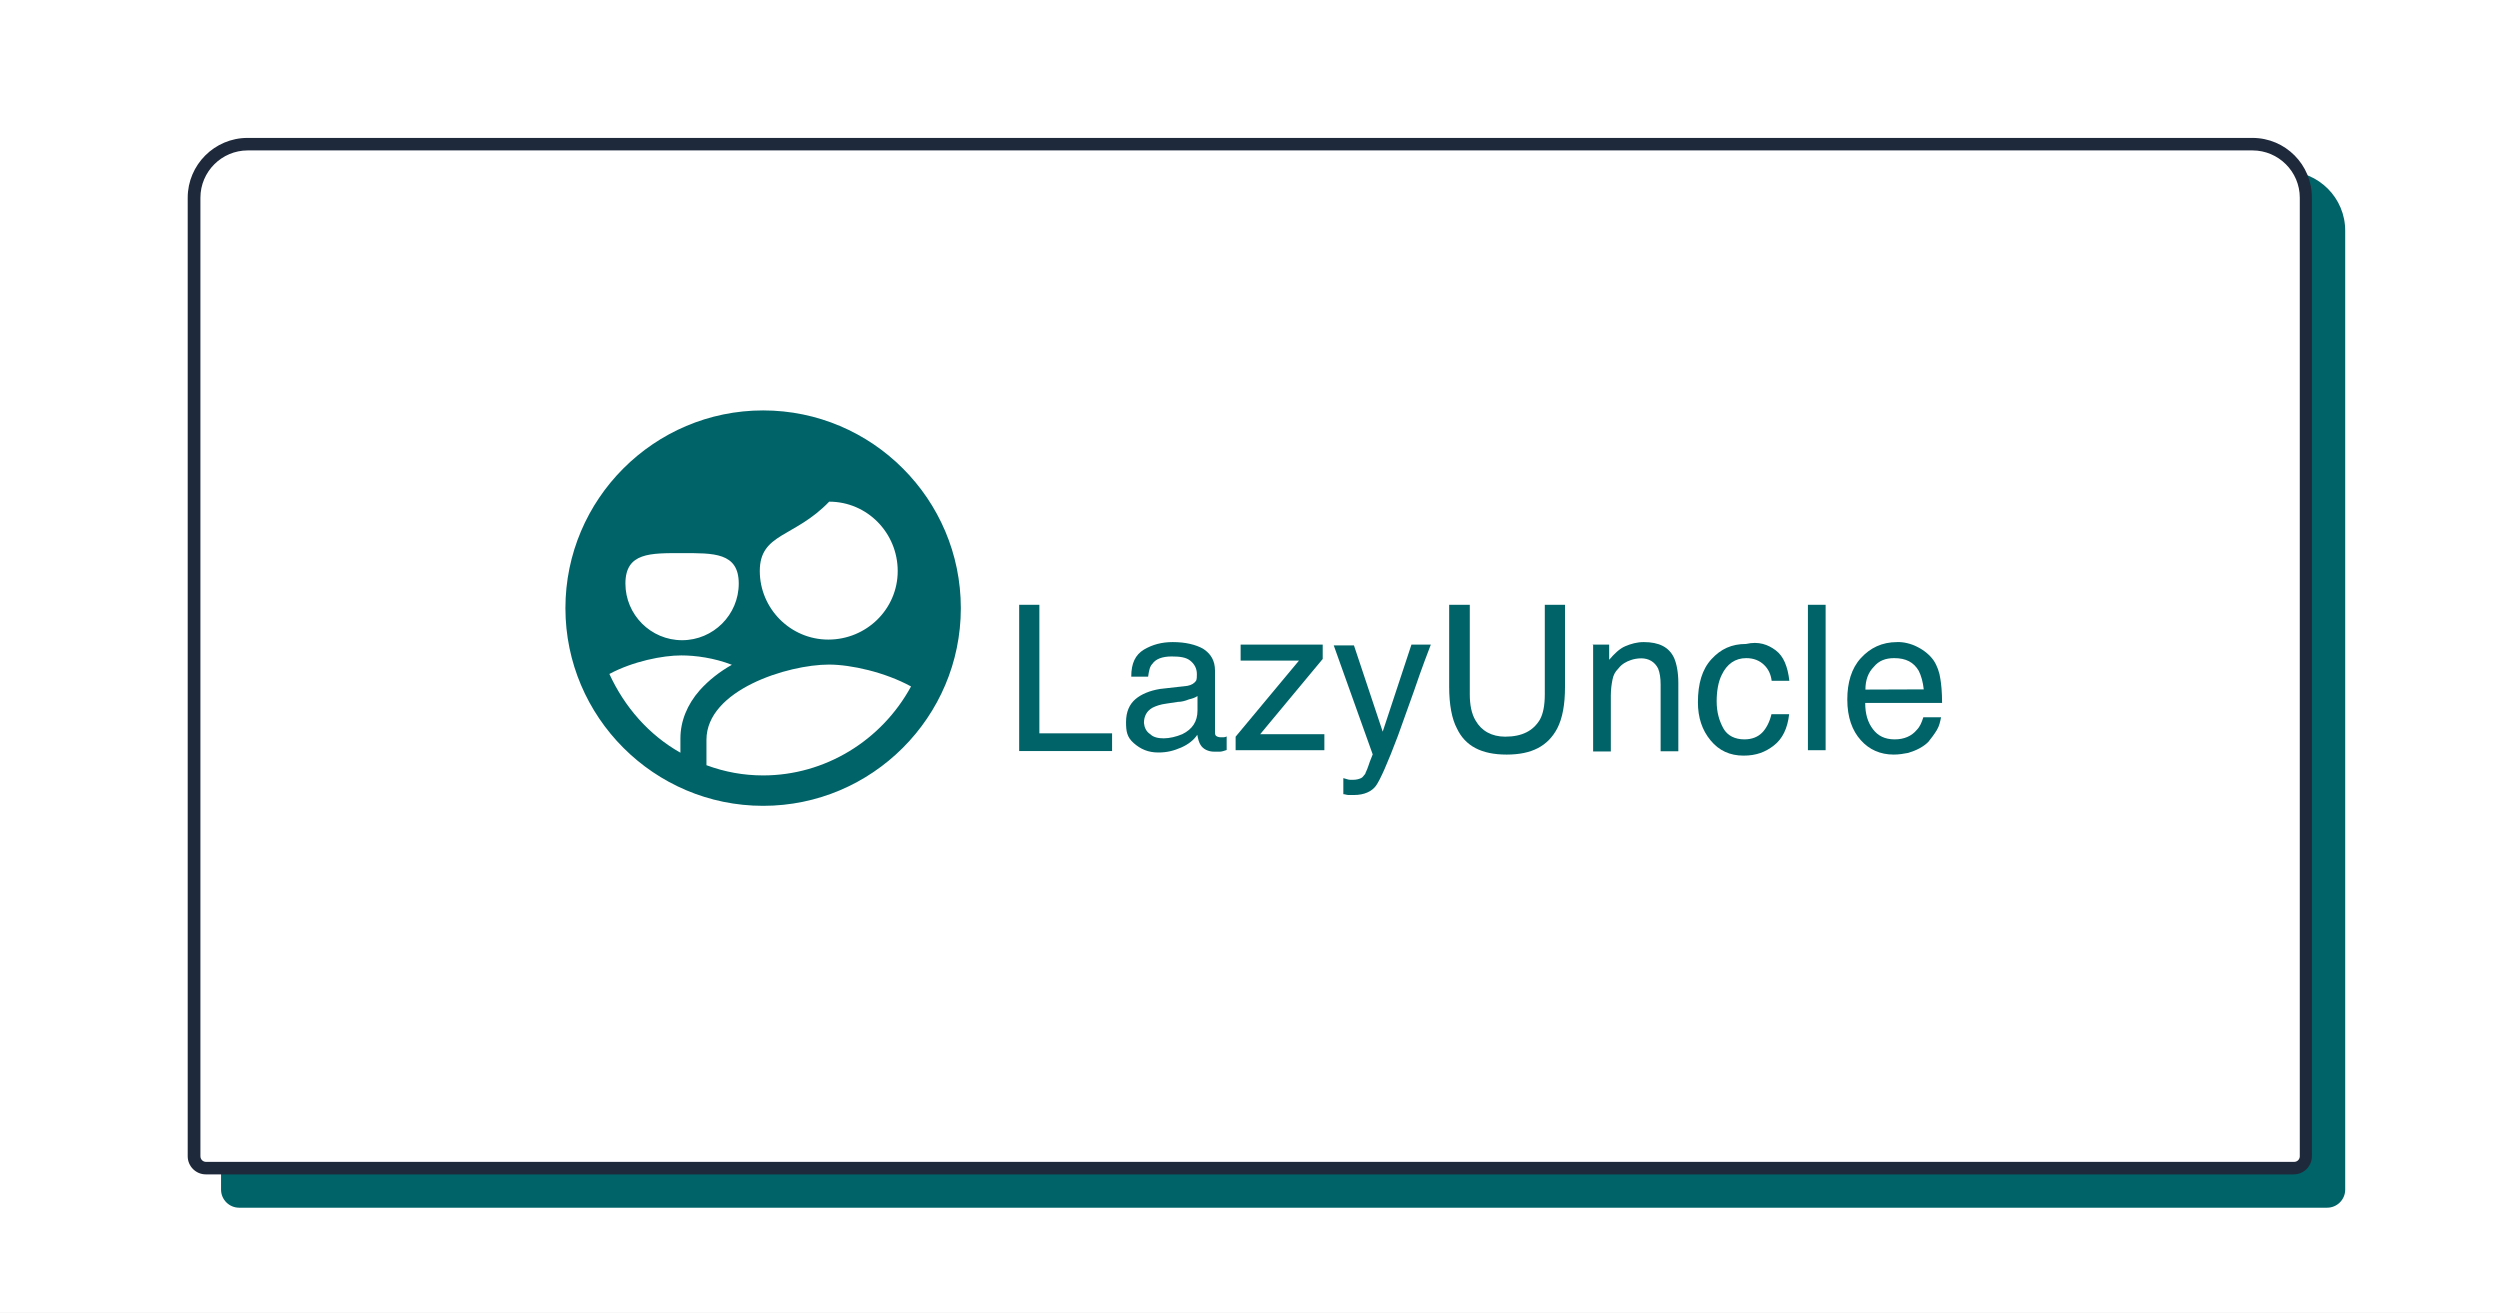
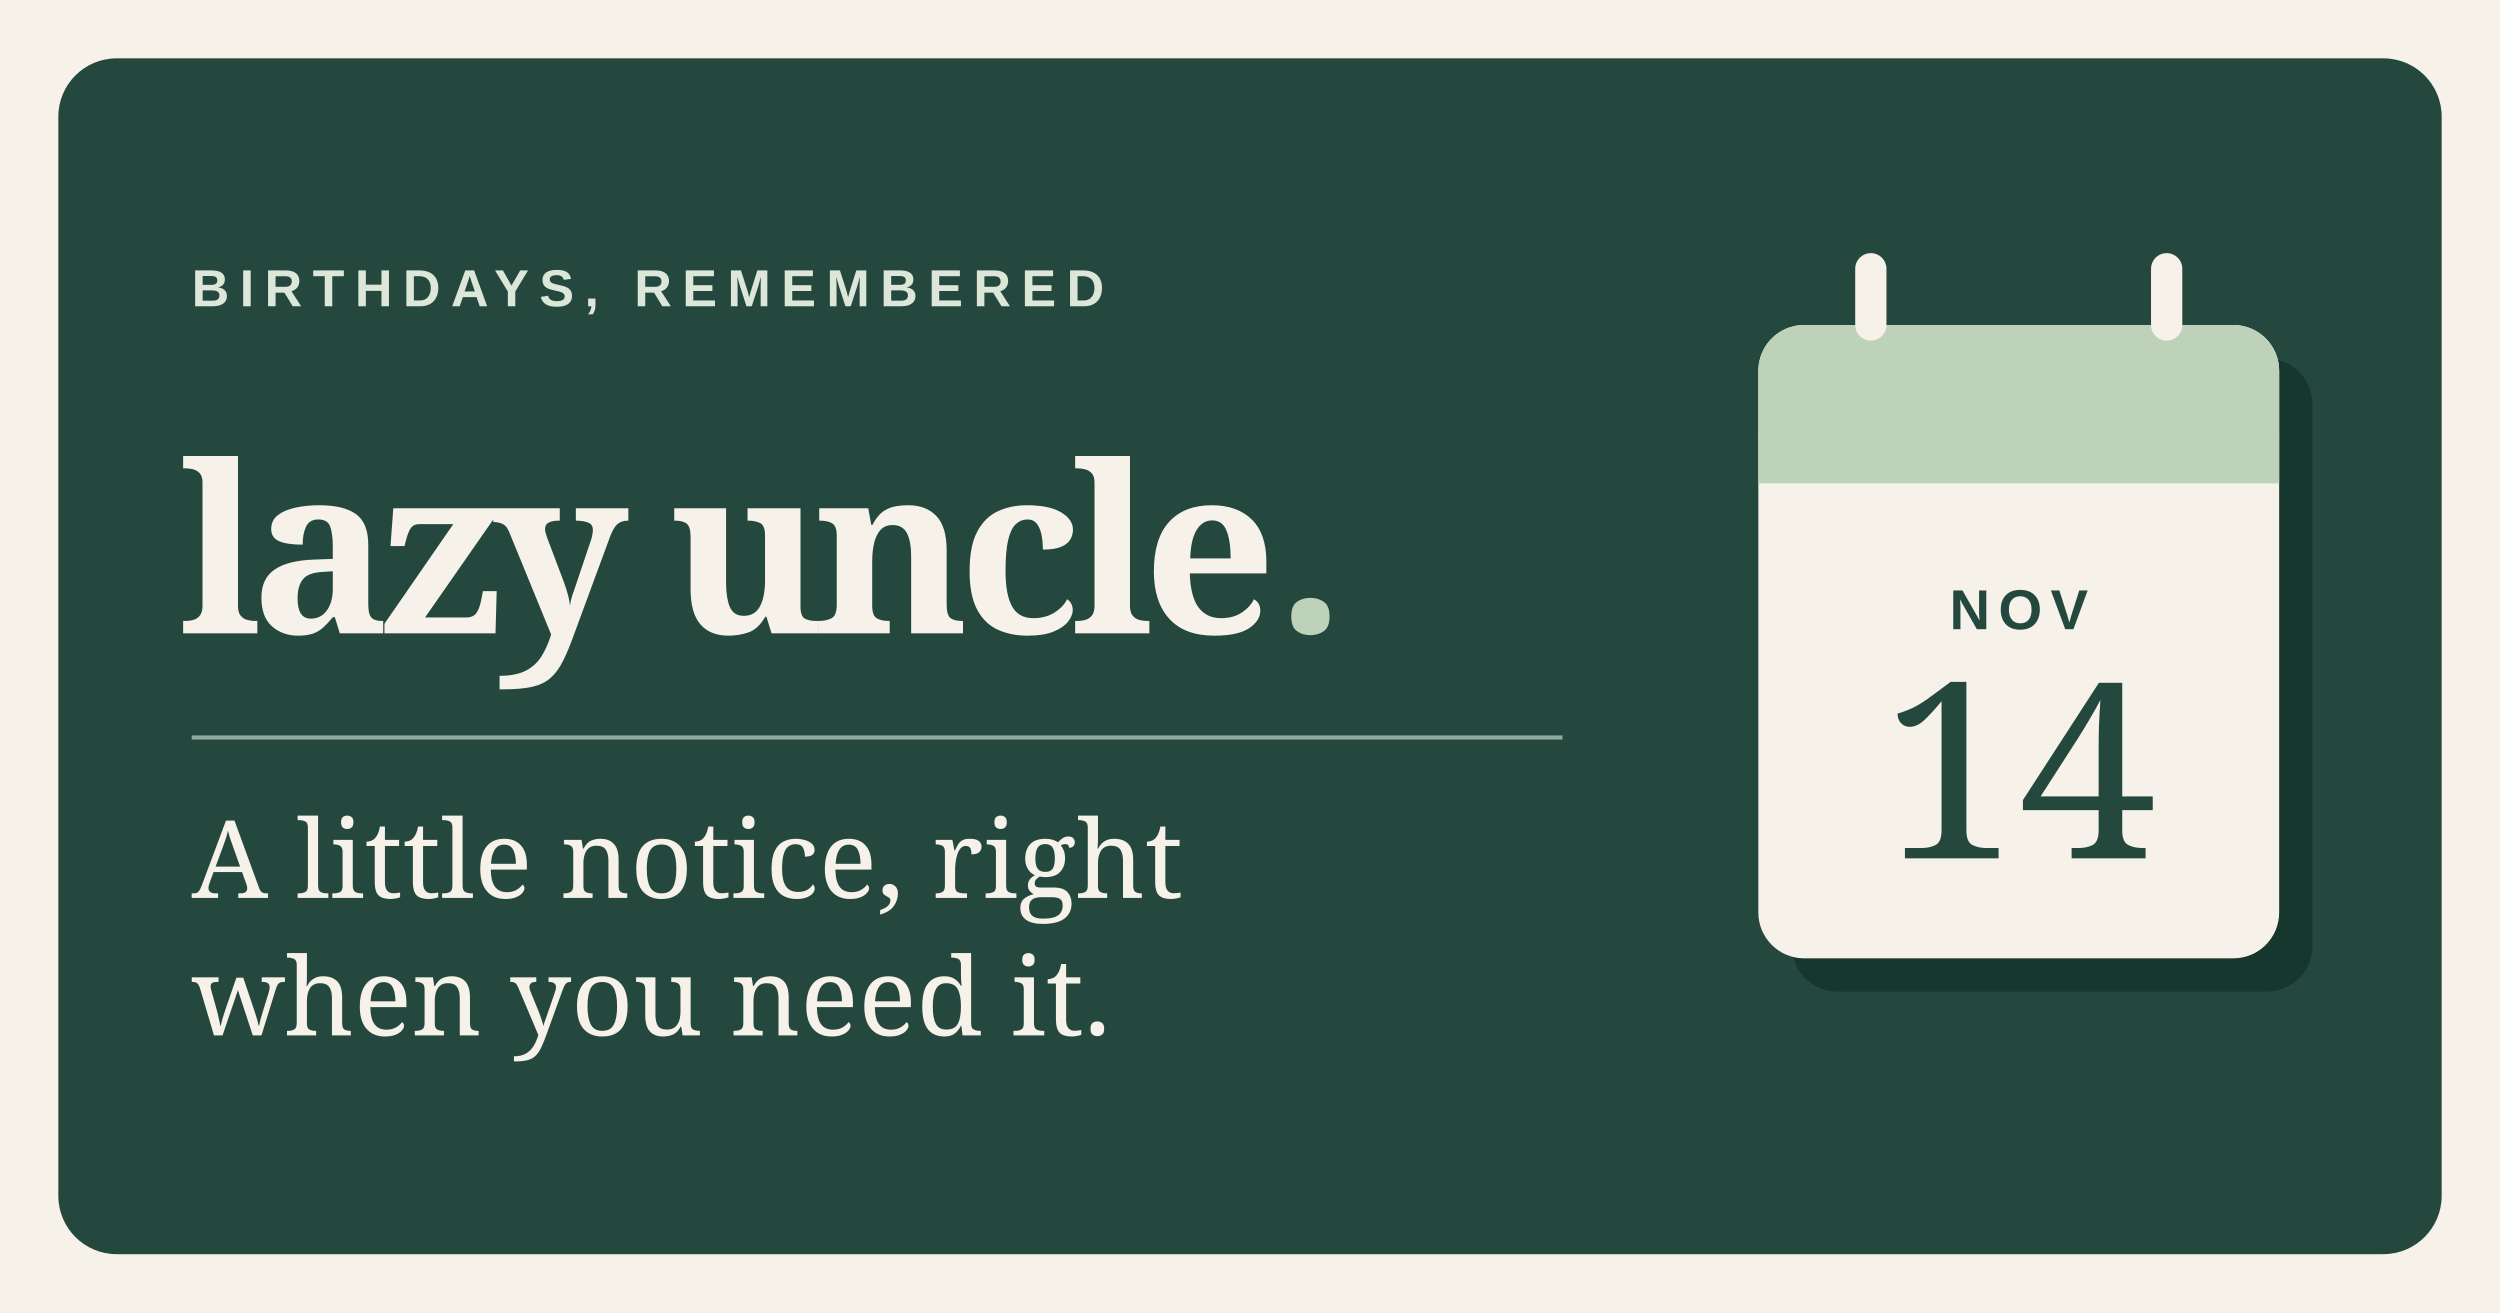
- <svg xmlns="http://www.w3.org/2000/svg" enable-background="new 0 0 1200 630" viewBox="0 0 1200 630">
-   <path d="m0 0h1200v630h-1200z" fill="#fff" />
-   <path d="m114.9 576.8c-3.2 0-5.7-2.6-5.7-5.7v-460.2c0-14.2 11.5-25.7 25.7-25.7h962.3c14.2 0 25.7 11.5 25.7 25.7v460.1c0 3.2-2.6 5.8-5.7 5.8z" fill="#006368" />
-   <path d="m1097.2 88.2c12.5 0 22.7 10.2 22.7 22.7v460.1c0 1.5-1.2 2.7-2.7 2.7h-1002.3c-1.5 0-2.7-1.2-2.7-2.7v-460.1c0-12.5 10.2-22.7 22.7-22.7zm0-6h-962.4c-15.8 0-28.7 12.9-28.7 28.7v460.1c0 4.8 3.9 8.7 8.7 8.7h1002.2c4.8 0 8.7-3.9 8.7-8.7v-460.1c.1-15.8-12.7-28.7-28.5-28.7z" fill="#006368" />
-   <path d="m98.9 560.8c-3.2 0-5.7-2.6-5.7-5.7v-460.2c0-14.2 11.5-25.7 25.7-25.7h962.3c14.2 0 25.7 11.5 25.7 25.7v460.1c0 3.2-2.6 5.8-5.7 5.8z" fill="#fff" />
-   <path d="m1081.2 72.2c12.5 0 22.7 10.2 22.7 22.7v460.1c0 1.5-1.2 2.7-2.7 2.7h-1002.3c-1.5 0-2.7-1.2-2.7-2.7v-460.1c0-12.5 10.2-22.7 22.7-22.7zm0-6h-962.4c-15.8 0-28.7 12.9-28.7 28.7v460.1c0 4.8 3.9 8.7 8.7 8.7h1002.2c4.8 0 8.7-3.9 8.7-8.7v-460.1c.1-15.8-12.7-28.7-28.5-28.7z" fill="#1e293b" />
-   <g fill="#006368">
-     <path d="m366.3 197c-52.3 0-94.9 42.6-94.9 94.9s42.6 94.9 94.9 94.9 94.9-42.6 94.9-94.9-42.6-94.9-94.9-94.9zm31.7 43.8c18.3 0 32.9 15 32.9 33.3s-15 32.9-33.3 32.9-32.9-15-32.9-32.9c0-18.3 16.6-15.9 33.3-33.3zm-70.6 24.7c15 0 27.2-.4 27.2 14.6s-12.2 27.2-27.2 27.2-27.2-12.2-27.2-27.2 12.1-14.6 27.2-14.6zm-34.9 58c11.4-6.1 25.6-8.9 34.5-8.9 6.9 0 15.8 1.2 24.3 4.5-5.7 3.2-11 7.3-15.4 12.2-6.1 6.9-9.3 15-9.3 23.1v6.9c-15.1-8.5-26.8-21.9-34.1-37.8zm73.8 48.7c-9.3 0-18.3-1.6-27.2-4.9v-12.2c0-23.9 39-36.1 58.8-36.1 10.5 0 26.8 3.6 39.4 10.5-14.2 26.1-41.4 42.7-71 42.7z" />
-     <g enable-background="new">
-       <path d="m489.6 290.3h9.3v61.7h34.9v8.5h-44.6v-70.2z" />
-       <path d="m570 329.2c2-.4 3.2-1.2 4.1-2.4.4-.8.4-2 .4-3.2 0-2.8-1.2-4.9-3.2-6.5s-4.9-2-8.9-2c-4.5 0-7.7 1.2-9.3 3.6-1.2 1.2-1.6 3.2-2 6.1h-8.1c0-6.5 2-10.5 6.1-13 4.1-2.4 8.5-3.6 13.8-3.6 6.1 0 11 1.2 14.6 3.2 3.7 2.4 5.7 5.7 5.7 10.5v29.2c0 .8 0 1.6.4 2s1.2.8 2.4.8h1.2s.8 0 1.6-.4v6.5c-1.2.4-2.4.8-3.2.8s-1.6 0-2.8 0c-2.8 0-5.3-1.2-6.5-3.2-.8-1.2-1.2-2.8-1.6-4.9-1.6 2.4-4.1 4.5-7.7 6.1-3.7 1.6-6.9 2.4-11 2.4-4.9 0-8.5-1.6-11.8-4.5s-3.7-5.7-3.7-10.1c0-4.9 1.6-8.5 4.5-11 2.8-2.4 6.9-4.1 11.8-4.9zm-17.9 23.2c1.6 1.6 4.1 2 6.5 2 2.8 0 6.1-.8 8.9-2 4.9-2.4 7.3-6.1 7.3-11.4v-6.9c-1.2.8-2.4 1.2-4.1 1.6-2 .8-3.7 1.2-5.3 1.2l-5.3.8c-3.2.4-5.3 1.2-6.9 2-2.8 1.6-4.1 4.1-4.1 7.3.2 2.1 1 4.1 3 5.4z" />
-       <path d="m593.1 353.6 30.4-36.5h-28v-7.7h39.4v6.9l-30 36.1h30.8v7.7h-42.6z" />
-       <path d="m677.5 309.4h9.3c-1.2 3.2-4.1 10.5-8.1 22.3-3.2 8.9-5.7 15.8-7.7 21.5-4.9 13-8.5 21.1-10.5 23.9s-5.7 4.5-10.5 4.5c-1.2 0-2 0-2.8 0s-1.6-.4-2.4-.4v-7.7c1.6.4 2.4.8 3.2.8s1.2 0 1.6 0c1.6 0 2.8-.4 3.7-.8s1.2-1.2 2-2c0-.4.8-1.6 1.6-4.1s1.6-4.1 2-5.3l-18.7-52.3h9.7l13.8 41.4z" />
-       <path d="m705.5 290.3v43c0 4.9.8 9.3 2.8 12.6 2.8 4.9 7.7 7.7 14.2 7.7 8.1 0 13.4-2.8 16.6-8.1 1.6-2.8 2.4-6.9 2.4-12.2v-43h9.7v39.4c0 8.5-1.2 15-3.7 19.9-4.5 8.5-12.2 12.6-24.3 12.6s-19.9-4.1-23.9-12.6c-2.4-4.5-3.7-11.4-3.7-19.9v-39.4z" />
-       <path d="m764.3 309.4h8.1v7.3c2.4-2.8 4.9-5.3 7.7-6.5s5.7-2 8.9-2c7.3 0 12.2 2.4 14.6 7.7 1.2 2.8 2 6.9 2 11.8v32.9h-8.5v-32c0-3.2-.4-5.7-1.2-7.7-1.6-3.2-4.5-4.9-8.1-4.9-2 0-3.7.4-4.9.8-2.4.8-4.5 2-6.1 4.1-1.6 1.6-2.4 3.2-2.8 5.3-.4 2-.8 4.5-.8 7.7v26.8h-8.5v-51.1z" />
-       <path d="m852.4 312.2c3.7 2.8 5.7 7.7 6.5 14.6h-8.5c-.4-3.2-1.6-5.7-3.7-7.7s-4.9-3.2-8.5-3.2c-5.3 0-9.3 2.8-11.8 8.1-1.6 3.2-2.4 7.7-2.4 12.6 0 5.3 1.2 9.3 3.2 13 2 3.6 5.7 5.3 10.1 5.3 3.7 0 6.5-1.2 8.5-3.2s3.7-5.3 4.5-8.9h8.5c-.8 6.9-3.2 11.8-7.3 15s-8.5 4.9-14.6 4.9c-6.5 0-11.8-2.4-15.8-7.3-4.1-4.9-6.1-11-6.1-18.3 0-8.9 2-15.8 6.5-20.7s9.7-7.3 16.6-7.3c6.1-1.4 10.6.3 14.3 3.1z" />
-       <path d="m867.8 290.3h8.5v69.8h-8.5z" />
-       <path d="m920.5 310.6c3.2 1.6 6.1 4.1 7.7 6.5s2.8 5.7 3.2 8.9c.4 2.4.8 6.1.8 11.4h-36.9c0 5.3 1.2 9.3 3.7 12.6 2.4 3.2 5.7 4.9 10.5 4.9 4.5 0 8.1-1.6 10.5-4.5 1.6-1.6 2.4-3.6 3.2-6.1h8.5c-.4 2-.8 4.1-2 6.1s-2.8 4.1-4.1 5.7c-2.4 2.4-5.7 4.1-9.7 5.3-2 .4-4.5.8-6.9.8-6.5 0-11.8-2.4-15.8-6.9-4.1-4.5-6.5-11-6.5-19.5 0-8.1 2-15 6.5-19.9s10.1-7.7 17.5-7.7c2.9-.1 6.6.7 9.8 2.4zm2.9 20.3c-.4-3.6-1.2-6.5-2.4-8.9-2.4-4.1-6.1-6.1-11.8-6.1-4.1 0-7.3 1.2-9.7 4.1-2.8 2.8-4.1 6.5-4.1 11z" />
-     </g>
+ <svg xmlns="http://www.w3.org/2000/svg" width="1200" height="630" viewBox="0 0 1200 630">
+   <rect width="1200" height="630" fill="#f6f2e9" />
+   <rect x="28" y="28" width="1144" height="574" rx="28" fill="#24483e" />
+   <text x="92" y="147" fill="#dce6d9" font-family="Arial, sans-serif" font-size="25" font-weight="700" letter-spacing="5">BIRTHDAYS, REMEMBERED</text>
+   <text x="86" y="304" fill="#f6f2e9" font-family="Georgia, serif" font-size="112" font-weight="700" letter-spacing="-5">lazy uncle<tspan fill="#bdd2b9">.</tspan>
+   </text>
+   <path d="M92 354h658" stroke="#8fab9d" stroke-width="2" />
+   <text x="92" y="431" fill="#f6f2e9" font-family="Georgia, serif" font-size="52">A little notice, right</text>
+   <text x="92" y="497" fill="#f6f2e9" font-family="Georgia, serif" font-size="52">when you need it.</text>
+   <g transform="translate(844 156)">
+     <rect x="16" y="16" width="250" height="304" rx="22" fill="#17362e" />
+     <rect width="250" height="304" rx="22" fill="#f6f2e9" />
+     <rect width="250" height="75" rx="22" fill="#bdd2b9" />
+     <path d="M0 53h250v23H0z" fill="#bdd2b9" />
+     <path d="M54 0v-27m142 27v-27" stroke="#f6f2e9" stroke-width="15" stroke-linecap="round" />
+     <text x="125" y="146" text-anchor="middle" fill="#24483e" font-family="Arial, sans-serif" font-size="27" font-weight="700" letter-spacing="4">NOV</text>
+     <text x="125" y="256" text-anchor="middle" fill="#24483e" font-family="Georgia, serif" font-size="118">14</text>
  </g>
</svg>
